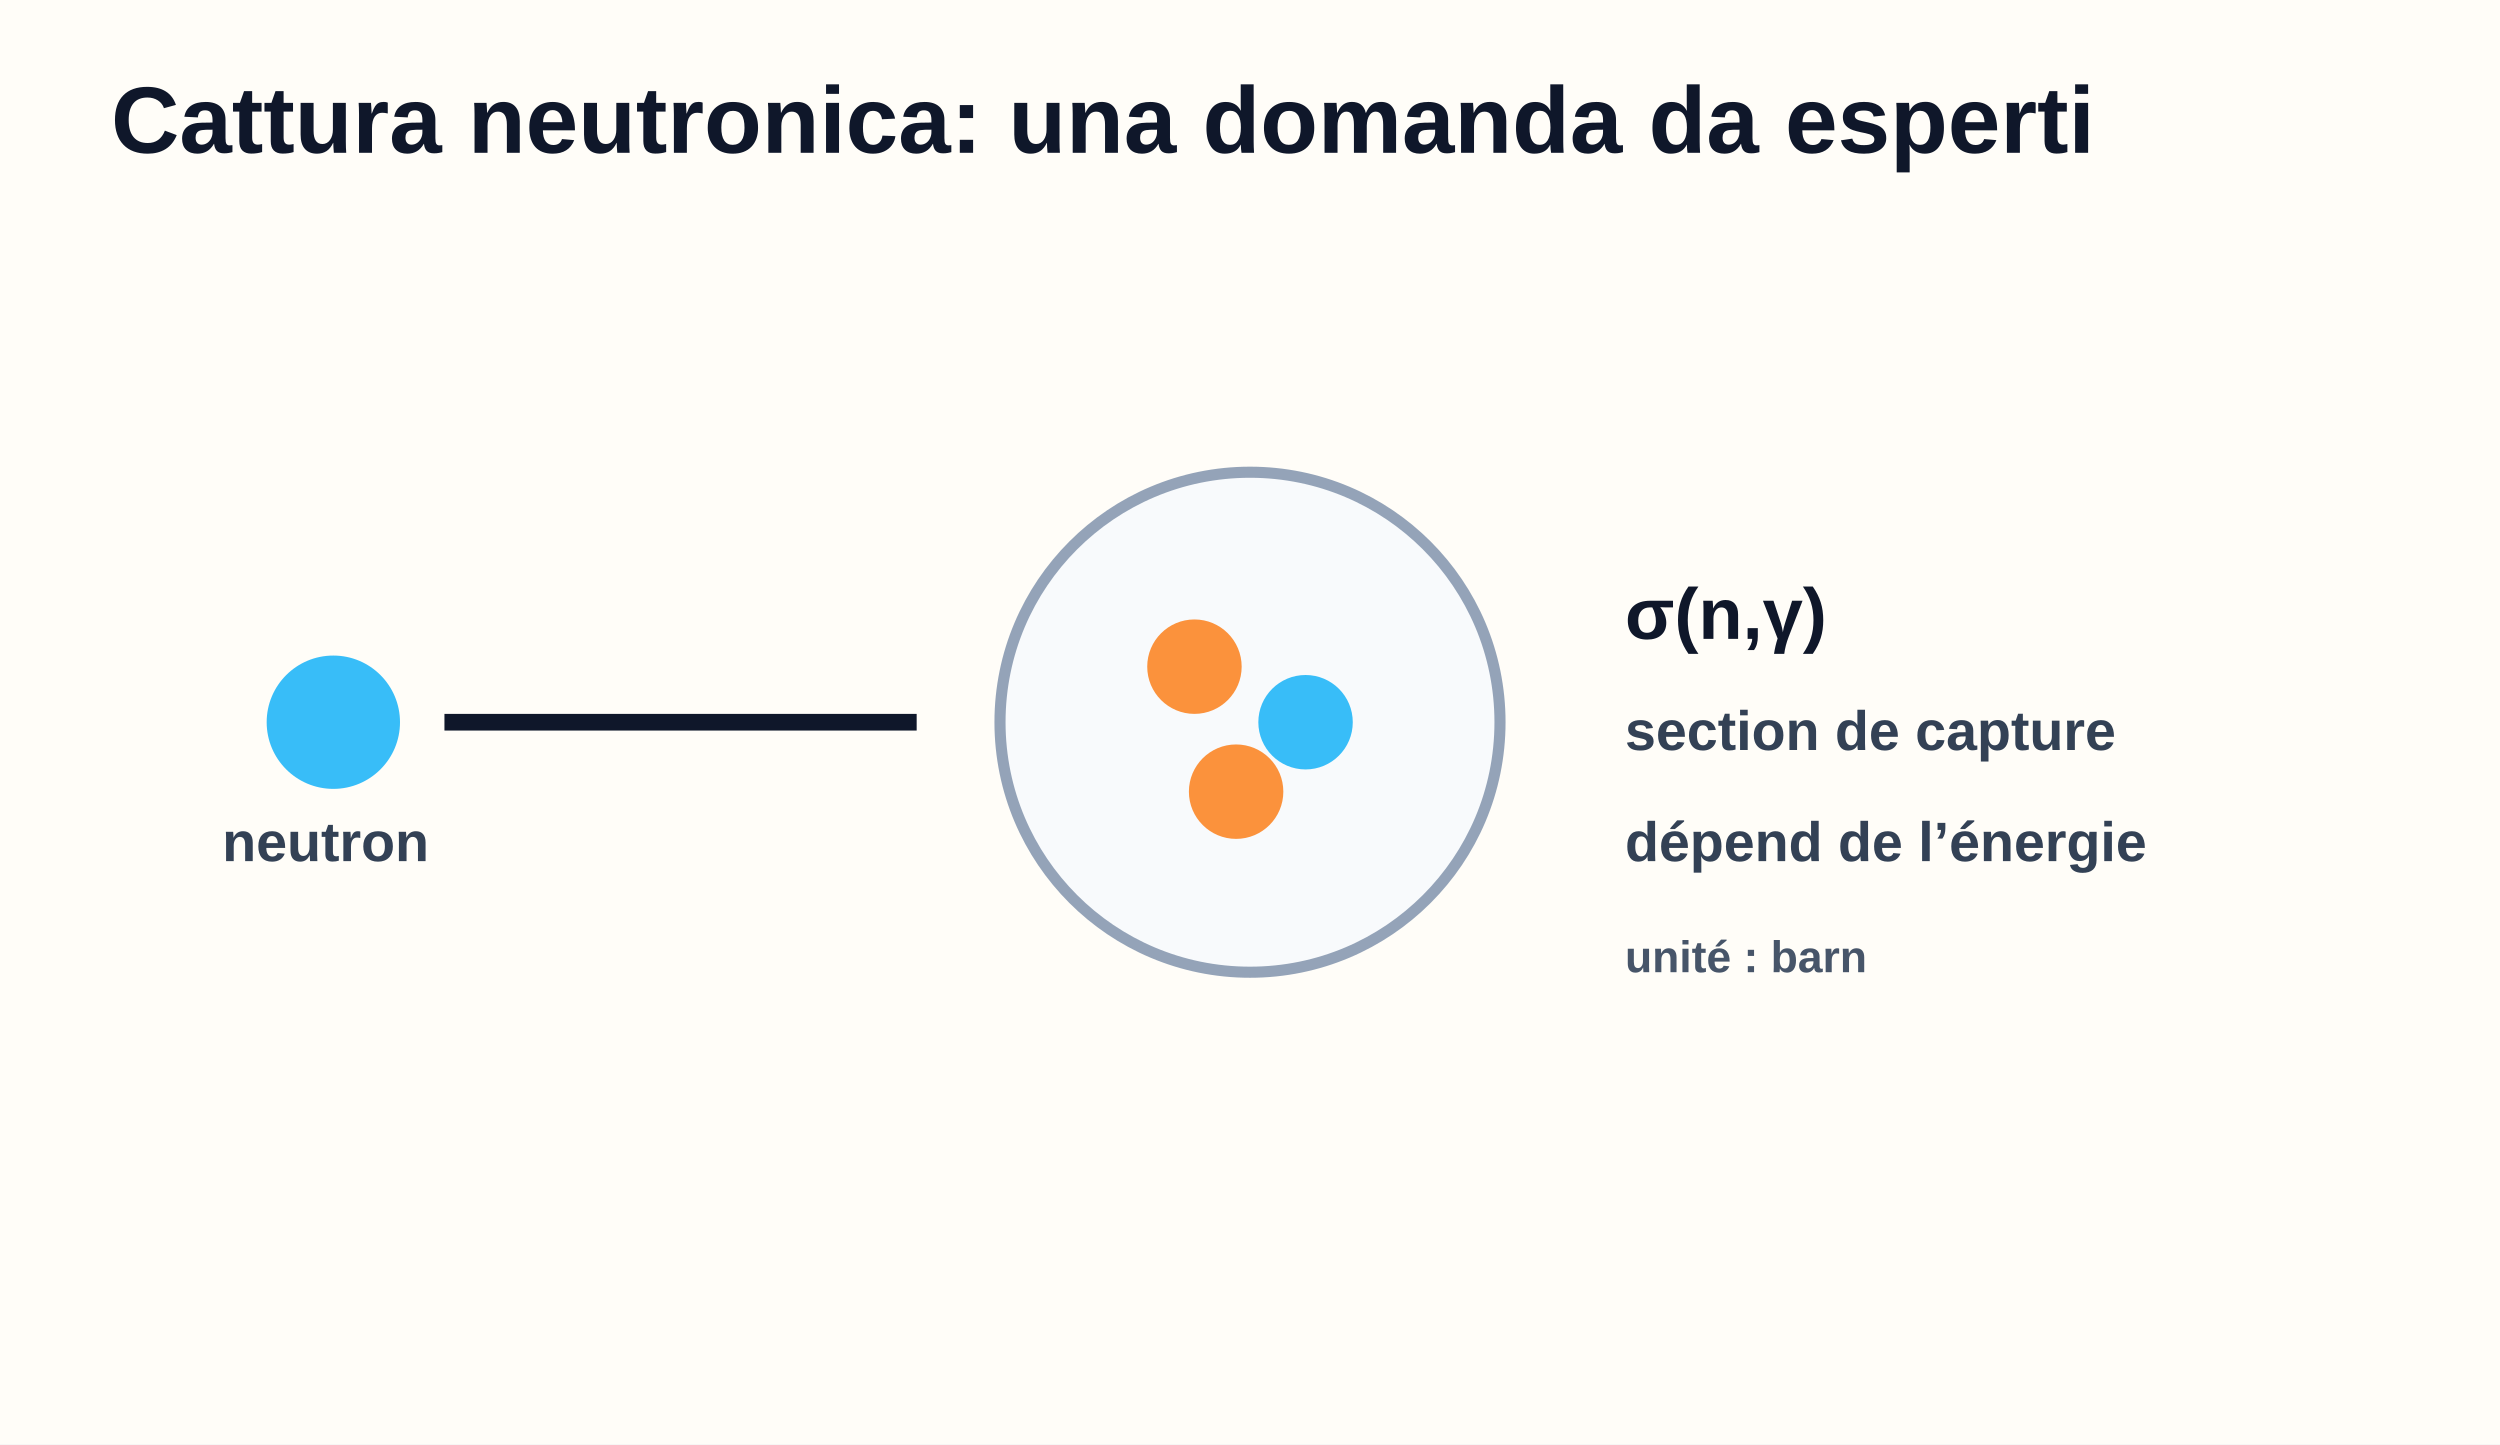
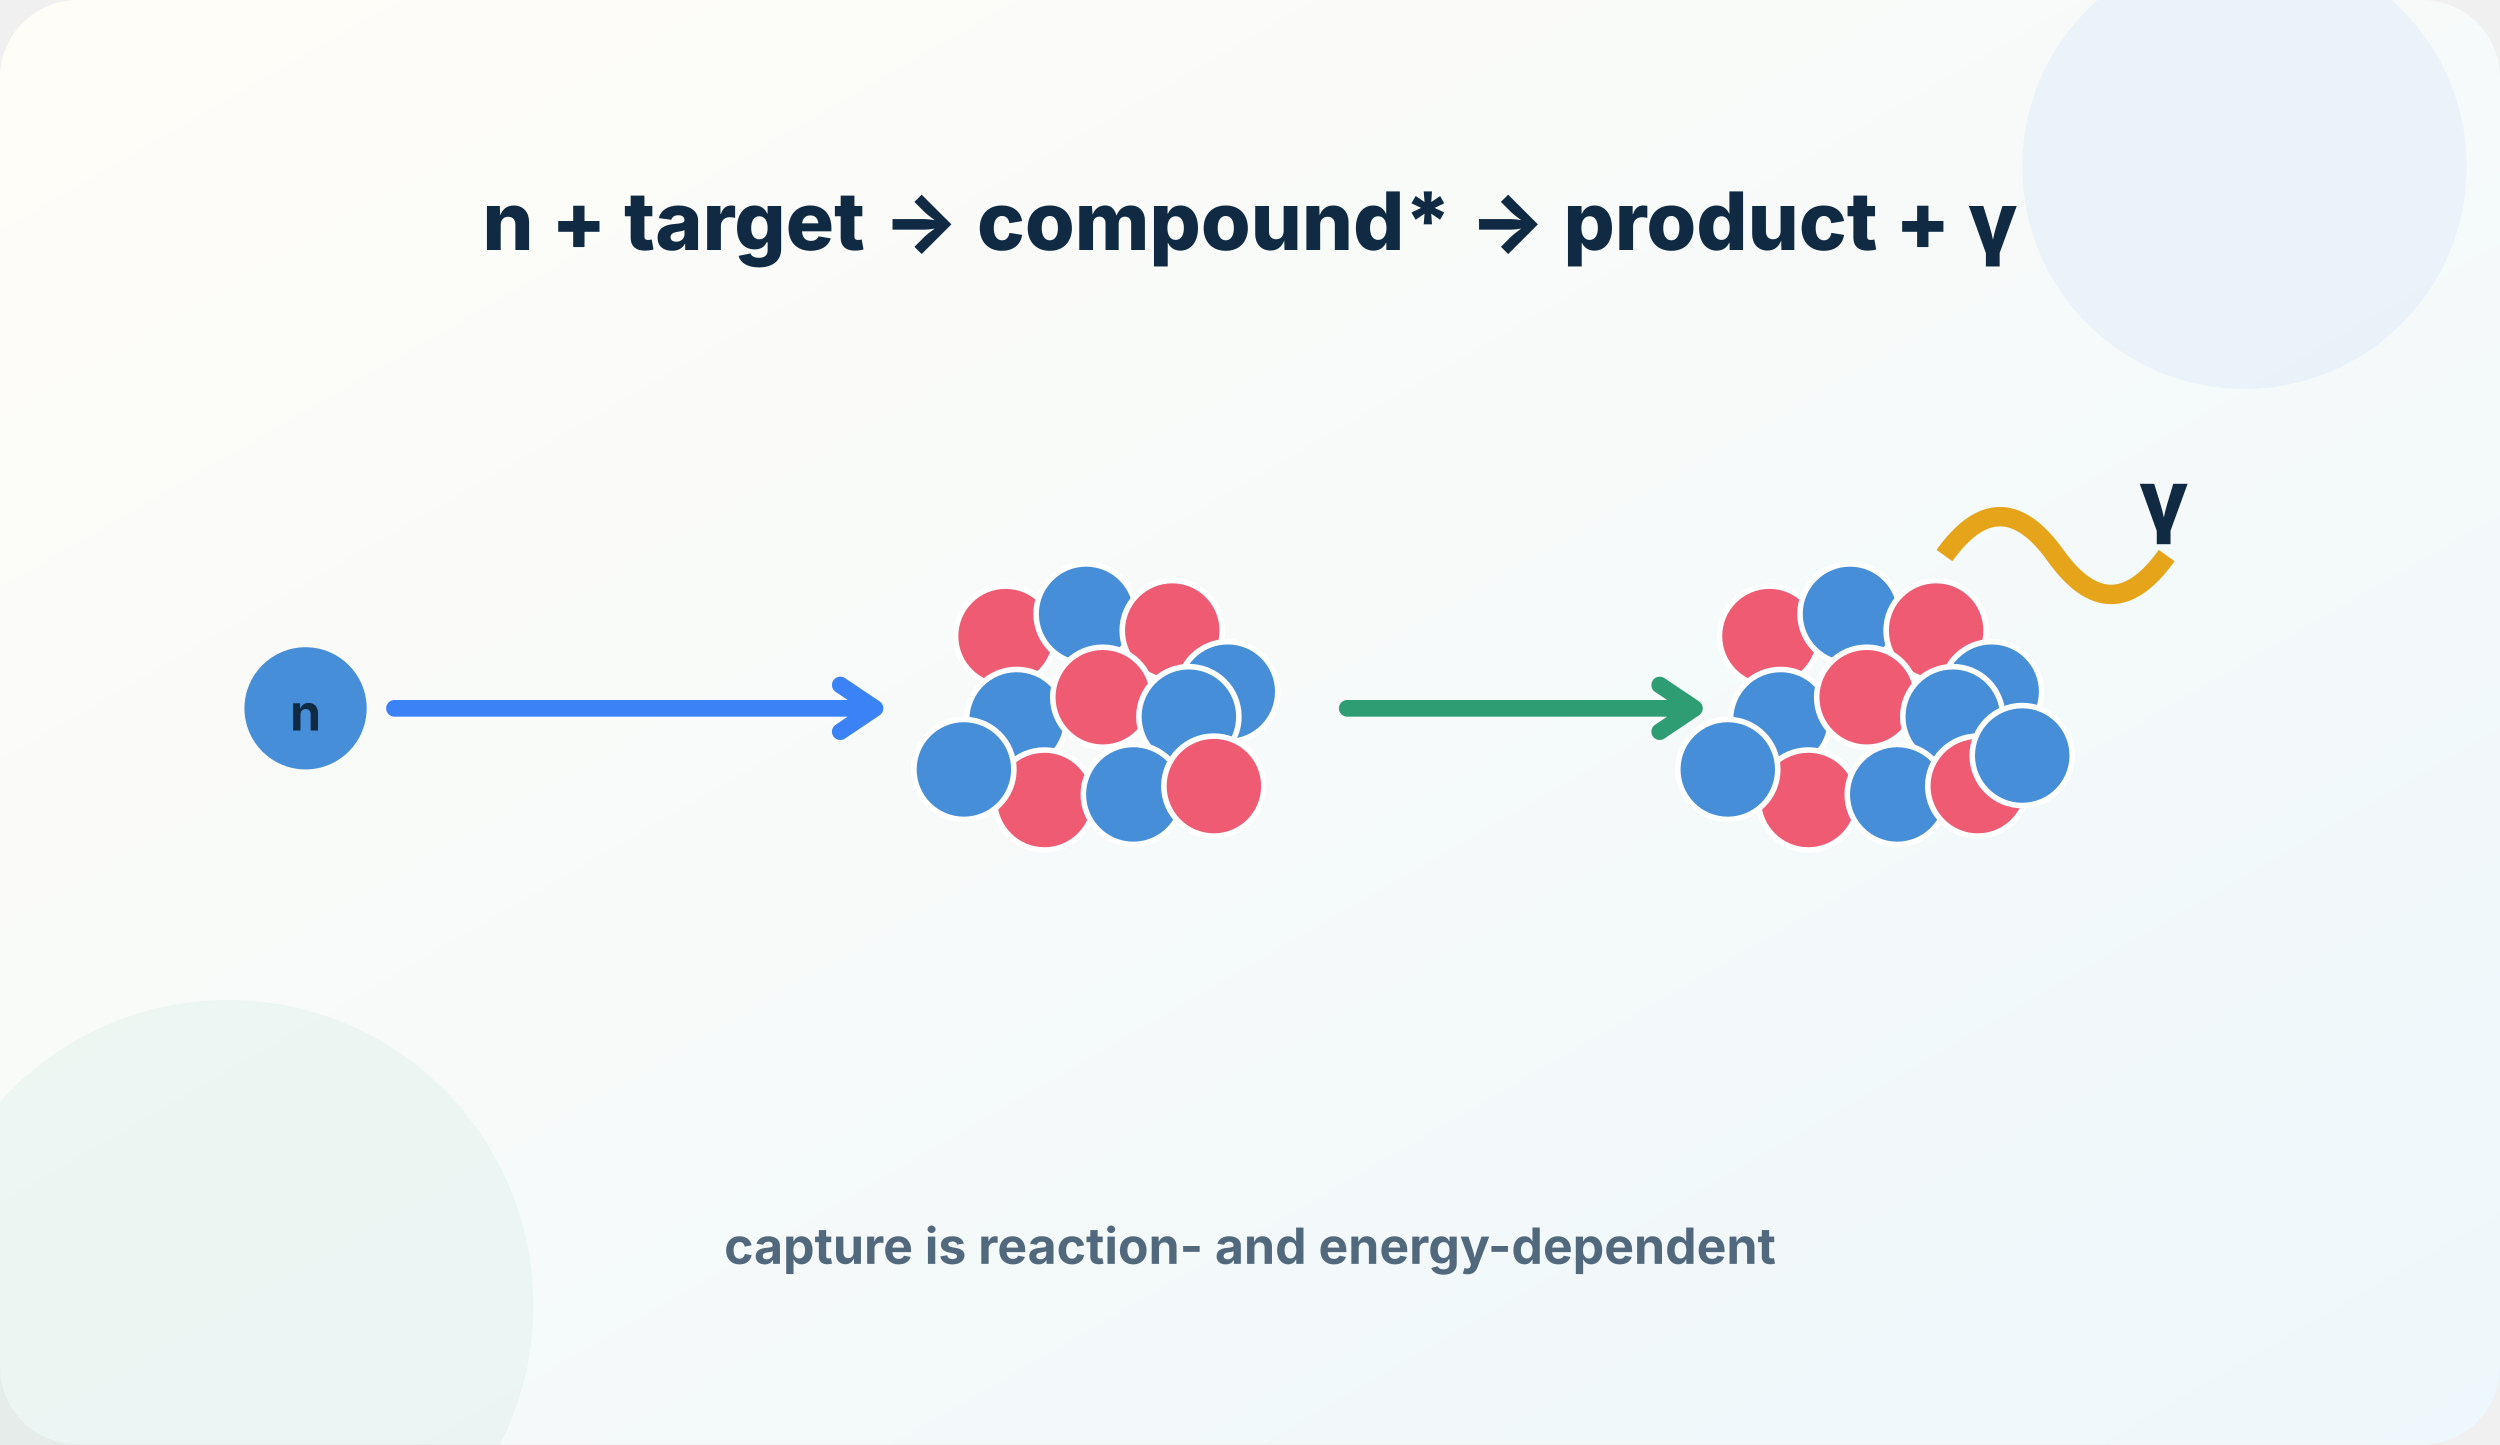
- <svg xmlns="http://www.w3.org/2000/svg" width="900" height="520" viewBox="0 0 900 520">
+ <svg xmlns="http://www.w3.org/2000/svg" width="900" height="520" viewBox="0 0 900 520" role="img">
  <defs>
-     <style>text{font-family:Arial,Helvetica,sans-serif;fill:#0f172a} .title{font-size:34px;font-weight:900} .label{font-size:26px;font-weight:800} .small{font-size:20px;font-weight:700;fill:#334155} .tiny{font-size:16px;font-weight:600;fill:#475569} .box{fill:#fff;stroke:#cbd5e1;stroke-width:3;rx:24} .p{fill:#fb923c} .n{fill:#38bdf8} .alpha{fill:#fde047} .beta{fill:#67e8f9} .orange{fill:#fb7185} .gamma{fill:#fed7aa} .green{fill:#bbf7d0} .purple{fill:#ddd6fe} .blue{fill:#bfdbfe} .dark{fill:#0f172a}</style>
+     <linearGradient id="bg" x1="0" x2="1" y1="0" y2="1">
+       <stop offset="0" stop-color="#fffdf8" />
+       <stop offset="1" stop-color="#eef7fb" />
+     </linearGradient>
+     <linearGradient id="card" x1="0" x2="1">
+       <stop offset="0" stop-color="#ffffff" />
+       <stop offset="1" stop-color="#f8fbfd" />
+     </linearGradient>
+     <filter id="shadow" x="-20%" y="-20%" width="140%" height="140%">
+       <feDropShadow dx="0" dy="9" stdDeviation="11" flood-color="#17324d" flood-opacity="0.14" />
+     </filter>
+     <filter id="soft" x="-30%" y="-30%" width="160%" height="160%">
+       <feGaussianBlur stdDeviation="7" />
+     </filter>
+     <style>
+     text{font-family:Inter,Arial,Helvetica,sans-serif;fill:#102a43}
+     .big{font-size:42px;font-weight:850}
+     .mid{font-size:29px;font-weight:800}
+     .label{font-size:23px;font-weight:750}
+     .small{font-size:18px;font-weight:700}
+     .tiny{font-size:15px;font-weight:650}
+     .muted{fill:#52697d}
+     .panel{fill:url(#card);stroke:#d5e2ea;stroke-width:2.5;filter:url(#shadow)}
+     .thin{stroke:#6b879c;stroke-width:3;fill:none;stroke-linecap:round;stroke-linejoin:round}
+     .arrow{stroke:#3b82f6;stroke-width:6;fill:none;stroke-linecap:round;stroke-linejoin:round}
+   </style>
  </defs>
-   <rect width="900" height="520" fill="#fffdf8" />
-   <text x="40" y="55" class="title">Cattura neutronica: una domanda da esperti</text>
-   <circle class="n" cx="120" cy="260" r="24" />
-   <text class="small" x="80" y="310">neutron</text>
-   <path d="M160 260 L330 260" stroke="#0f172a" stroke-width="6" />
-   <circle cx="450" cy="260" r="90" fill="#f8fafc" stroke="#94a3b8" stroke-width="4" />
-   <circle class="p" cx="430" cy="240" r="17" />
-   <circle class="n" cx="470" cy="260" r="17" />
-   <circle class="p" cx="445" cy="285" r="17" />
-   <text class="label" x="585" y="230">σ(n,γ)</text>
-   <text class="small" x="585" y="270">section de capture</text>
-   <text class="small" x="585" y="310">dépend de l’énergie</text>
-   <text class="tiny" x="585" y="350">unité : barn</text>
+   <rect width="900" height="520" rx="28" fill="url(#bg)" />
+   <circle cx="808" cy="60" r="80" fill="#3b82f6" opacity="0.06" />
+   <circle cx="82" cy="470" r="110" fill="#3aa17e" opacity="0.055" />
+   <circle cx="110" cy="255" r="22" fill="#468ed8" />
+   <text x="110" y="263" text-anchor="middle" class="small" fill="#fff">n</text>
+   <path d="M142 255 L315 255 M315 255 L302.5 263.4 M315 255 L302.5 246.6" stroke="#3b82f6" stroke-width="6" fill="none" stroke-linecap="round" stroke-linejoin="round" />
+   <circle cx="362" cy="229" r="18" fill="#ef5b72" stroke="#fff" stroke-width="2" />
+   <circle cx="391" cy="221" r="18" fill="#468ed8" stroke="#fff" stroke-width="2" />
+   <circle cx="422" cy="227" r="18" fill="#ef5b72" stroke="#fff" stroke-width="2" />
+   <circle cx="442" cy="249" r="18" fill="#468ed8" stroke="#fff" stroke-width="2" />
+   <circle cx="366" cy="259" r="18" fill="#468ed8" stroke="#fff" stroke-width="2" />
+   <circle cx="397" cy="251" r="18" fill="#ef5b72" stroke="#fff" stroke-width="2" />
+   <circle cx="428" cy="258" r="18" fill="#468ed8" stroke="#fff" stroke-width="2" />
+   <circle cx="376" cy="288" r="18" fill="#ef5b72" stroke="#fff" stroke-width="2" />
+   <circle cx="408" cy="286" r="18" fill="#468ed8" stroke="#fff" stroke-width="2" />
+   <circle cx="437" cy="283" r="18" fill="#ef5b72" stroke="#fff" stroke-width="2" />
+   <circle cx="347" cy="277" r="18" fill="#468ed8" stroke="#fff" stroke-width="2" />
+   <path d="M485 255 L610 255 M610 255 L597.5 263.4 M610 255 L597.5 246.6" stroke="#2f9d73" stroke-width="6" fill="none" stroke-linecap="round" stroke-linejoin="round" />
+   <circle cx="637" cy="229" r="18" fill="#ef5b72" stroke="#fff" stroke-width="2" />
+   <circle cx="666" cy="221" r="18" fill="#468ed8" stroke="#fff" stroke-width="2" />
+   <circle cx="697" cy="227" r="18" fill="#ef5b72" stroke="#fff" stroke-width="2" />
+   <circle cx="717" cy="249" r="18" fill="#468ed8" stroke="#fff" stroke-width="2" />
+   <circle cx="641" cy="259" r="18" fill="#468ed8" stroke="#fff" stroke-width="2" />
+   <circle cx="672" cy="251" r="18" fill="#ef5b72" stroke="#fff" stroke-width="2" />
+   <circle cx="703" cy="258" r="18" fill="#468ed8" stroke="#fff" stroke-width="2" />
+   <circle cx="651" cy="288" r="18" fill="#ef5b72" stroke="#fff" stroke-width="2" />
+   <circle cx="683" cy="286" r="18" fill="#468ed8" stroke="#fff" stroke-width="2" />
+   <circle cx="712" cy="283" r="18" fill="#ef5b72" stroke="#fff" stroke-width="2" />
+   <circle cx="622" cy="277" r="18" fill="#468ed8" stroke="#fff" stroke-width="2" />
+   <circle cx="728" cy="272" r="18" fill="#468ed8" stroke="#fff" stroke-width="2" />
+   <path d="M700 200 q20 -28 40 0 t40 0" stroke="#e5a41a" stroke-width="7" fill="none" />
+   <text x="770" y="190" class="mid">γ</text>
+   <text x="450" y="90" text-anchor="middle" class="mid">n + target → compound* → product + γ</text>
+   <text x="450" y="455" text-anchor="middle" class="small muted">capture is reaction- and energy-dependent</text>
</svg>
